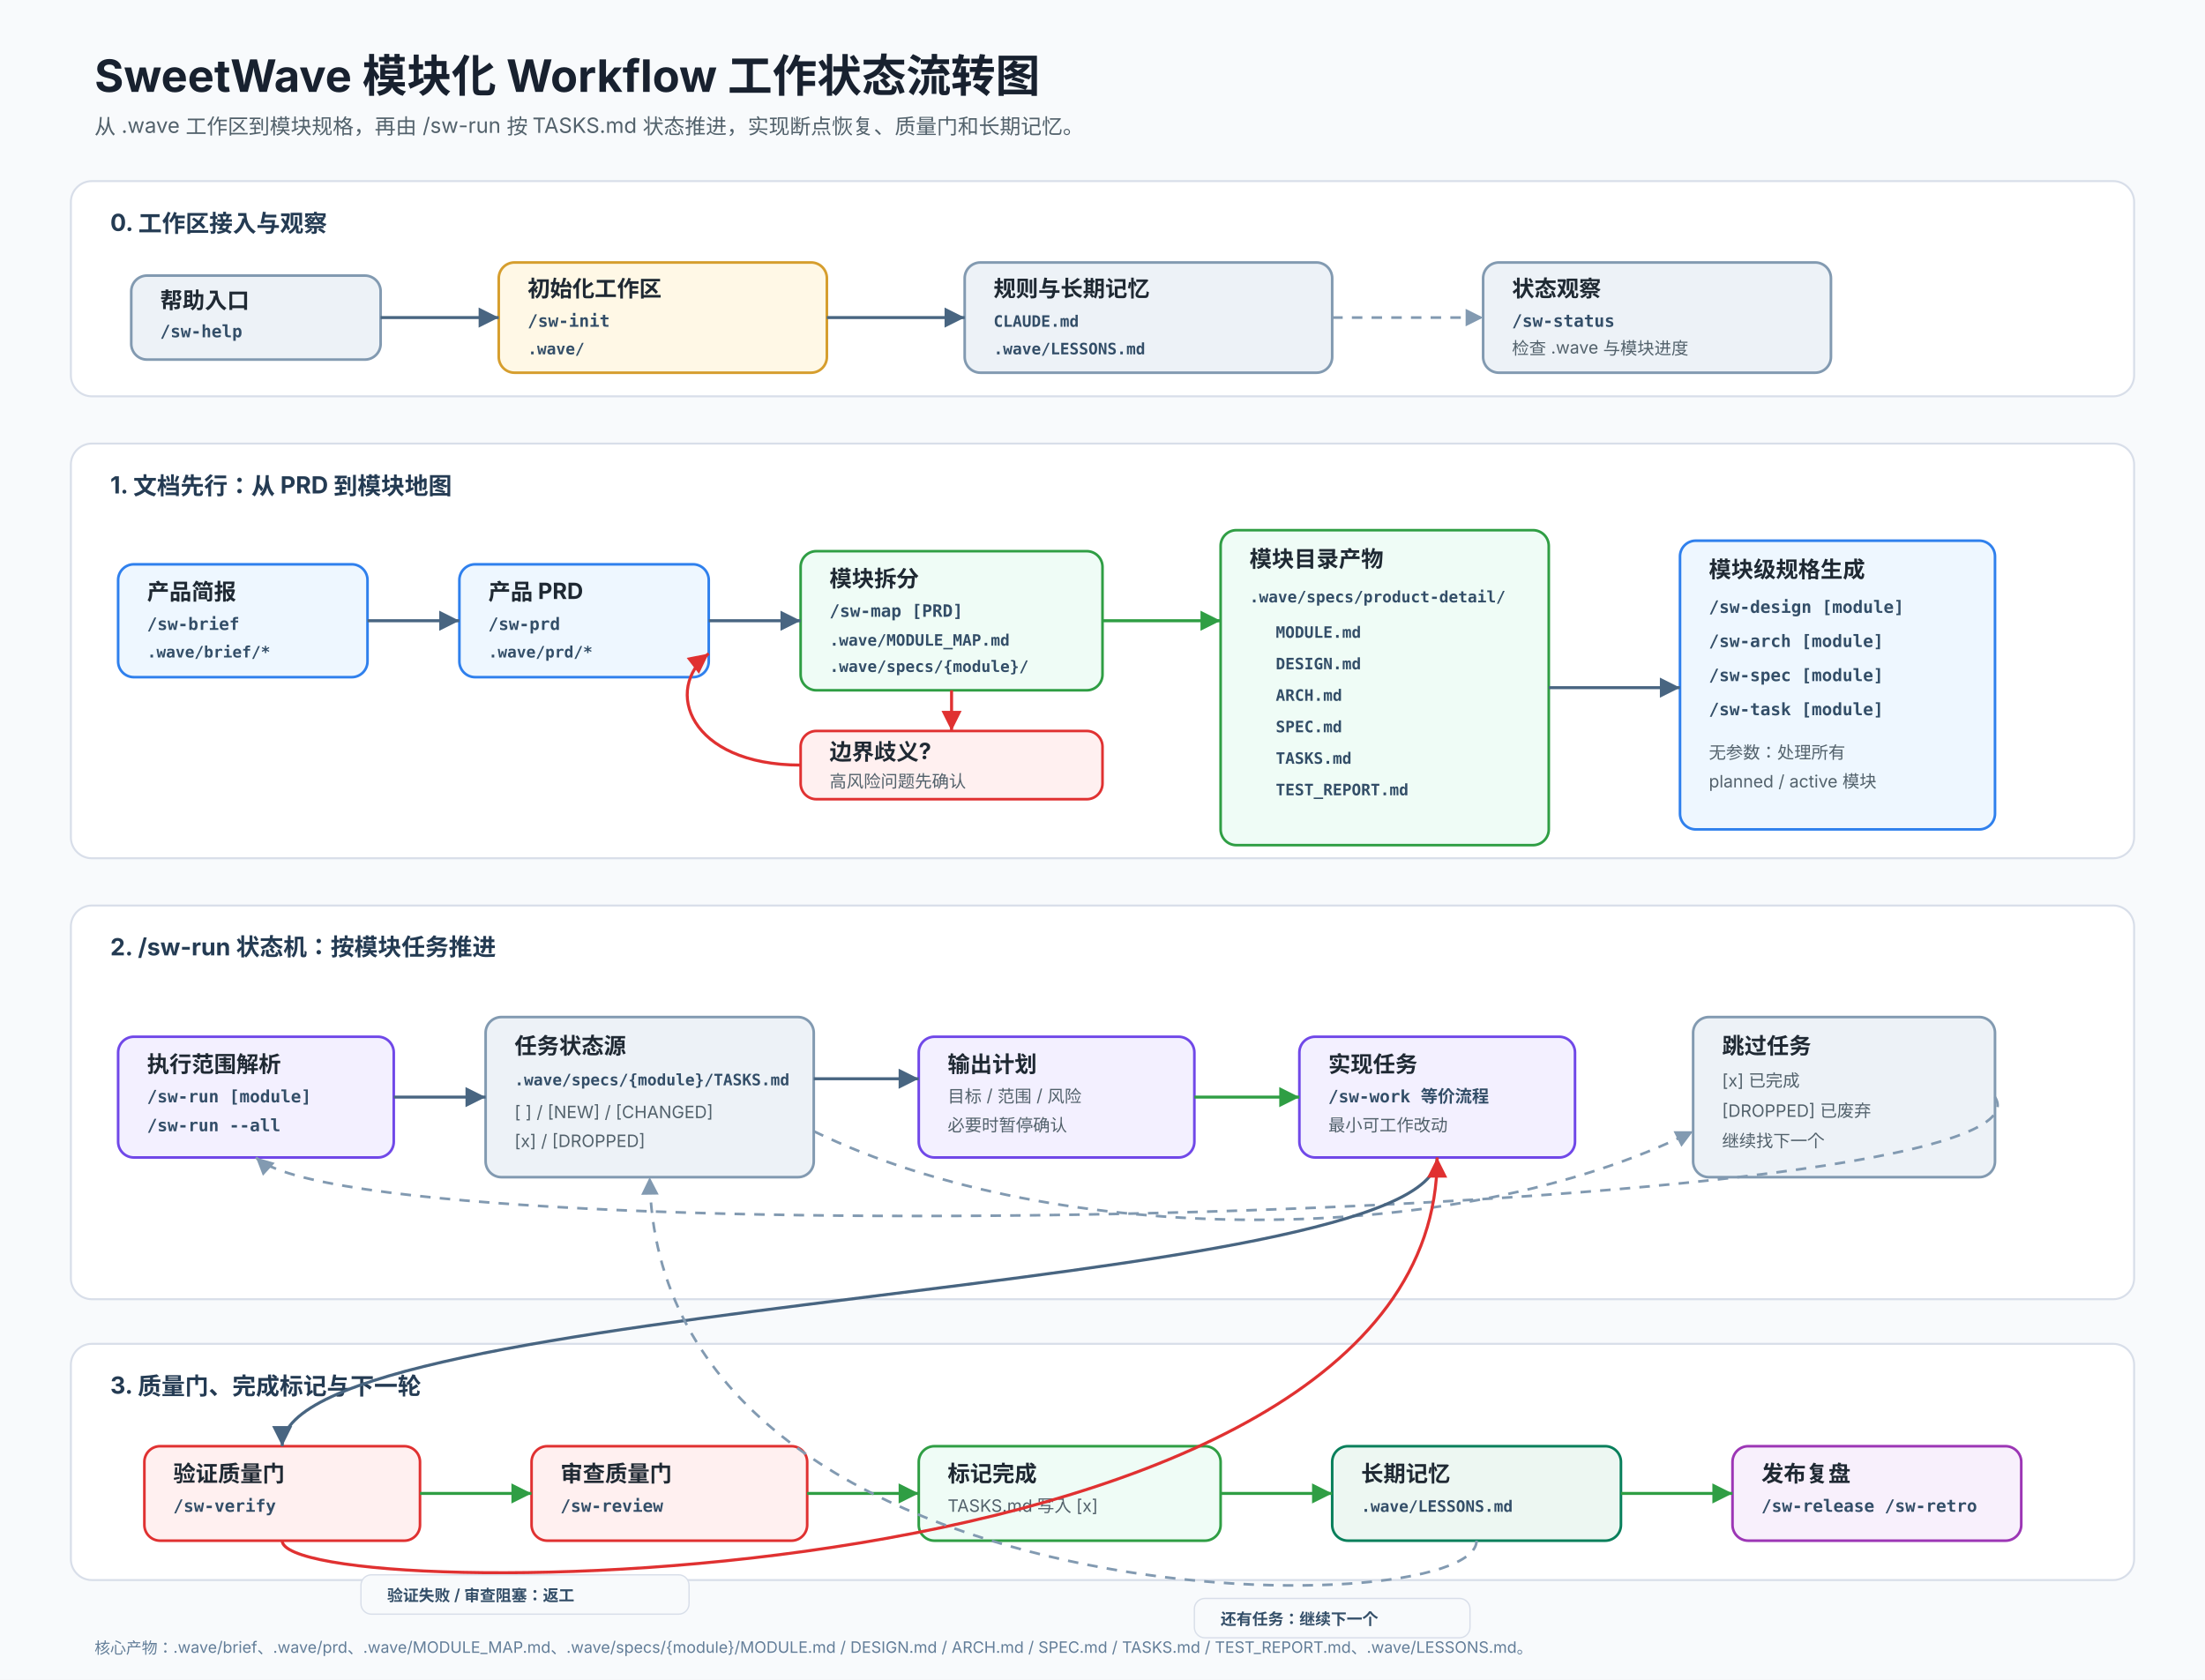
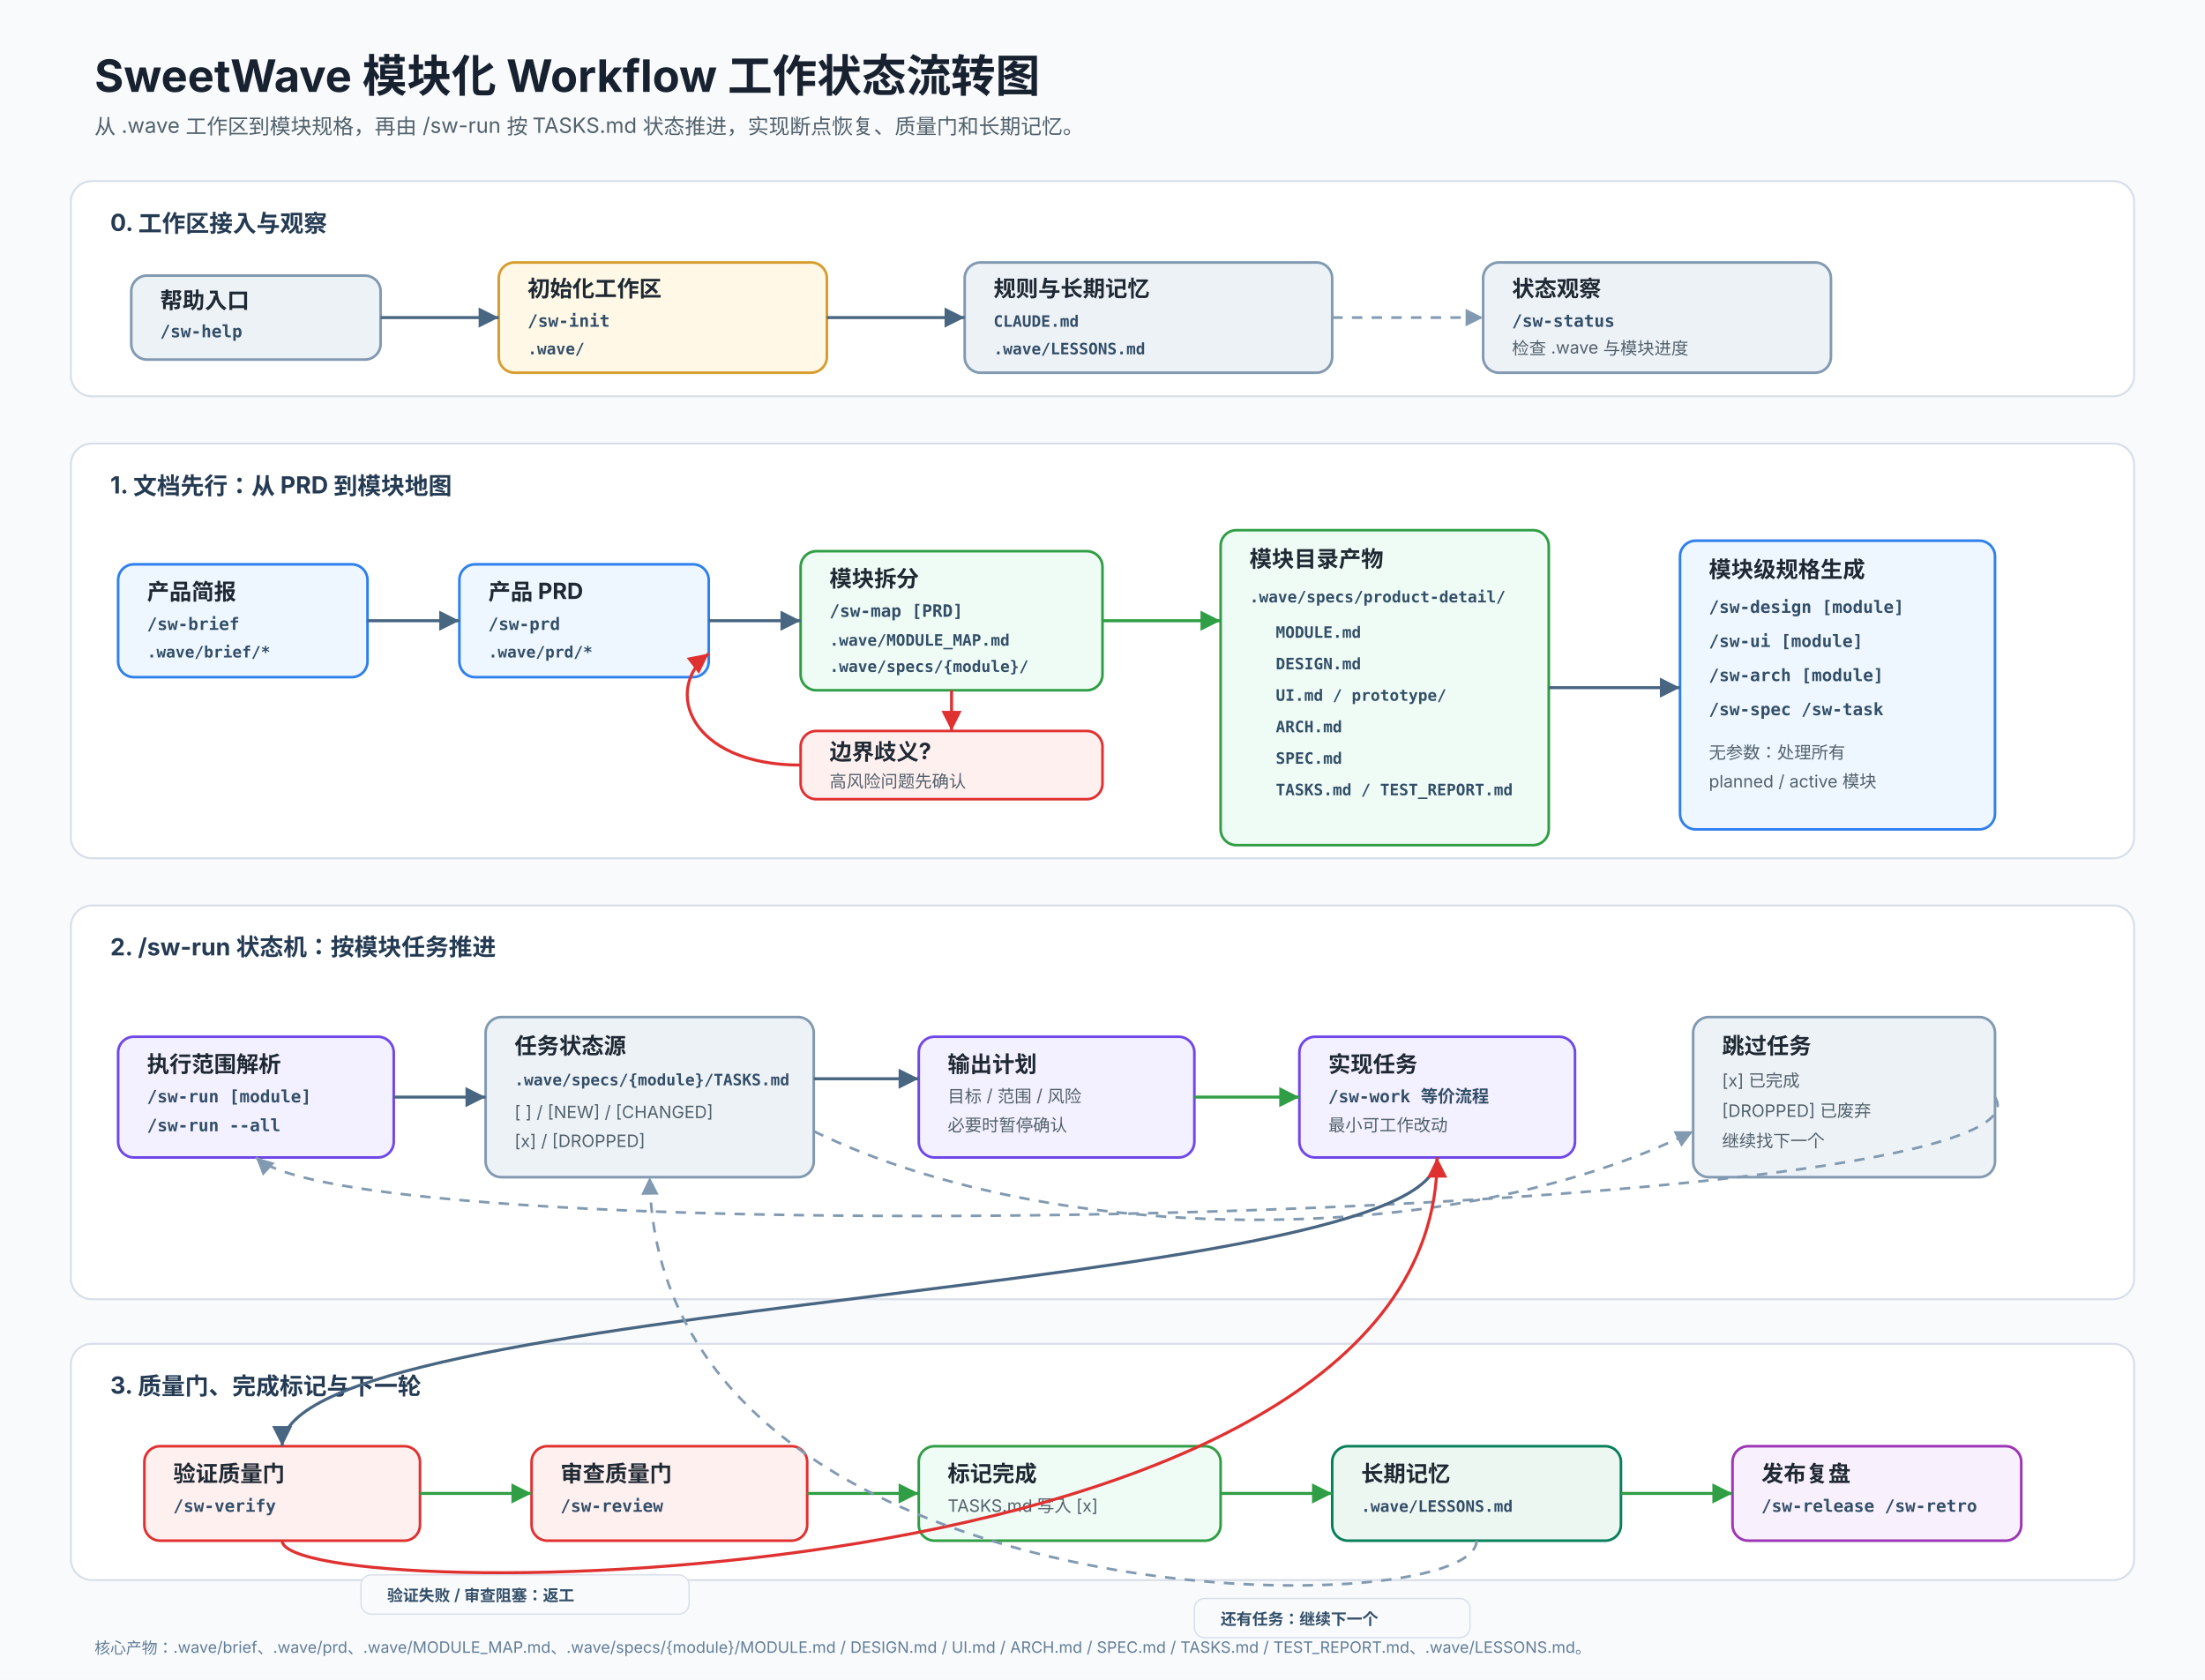
<svg xmlns="http://www.w3.org/2000/svg" width="1680" height="1280" viewBox="0 0 1680 1280" role="img" aria-labelledby="title desc">
  <defs>
    <style>
      .bg { fill: #f8fafc; }
      .title { font: 700 34px -apple-system, BlinkMacSystemFont, "Segoe UI", sans-serif; fill: #18212f; }
      .subtitle { font: 400 16px -apple-system, BlinkMacSystemFont, "Segoe UI", sans-serif; fill: #52616b; }
      .lane { fill: #ffffff; stroke: #d8dee9; stroke-width: 1.5; rx: 16; }
      .lane-title { font: 700 18px -apple-system, BlinkMacSystemFont, "Segoe UI", sans-serif; fill: #243b53; }
      .node { fill: #ffffff; stroke: #9fb3c8; stroke-width: 2; rx: 12; }
      .workspace { fill: #fff8e6; stroke: #d69e2e; }
      .doc { fill: #eef7ff; stroke: #2f80ed; }
      .module { fill: #effcf6; stroke: #2f9e44; }
      .run { fill: #f3f0ff; stroke: #7048e8; }
      .gate { fill: #fff0f0; stroke: #e03131; }
      .memory { fill: #edf7f2; stroke: #087f5b; }
      .release { fill: #f8f0fc; stroke: #9c36b5; }
      .side { fill: #edf2f7; stroke: #829ab1; }
      .node-title { font: 700 17px -apple-system, BlinkMacSystemFont, "Segoe UI", sans-serif; fill: #1f2933; }
      .node-sub { font: 400 13px -apple-system, BlinkMacSystemFont, "Segoe UI", sans-serif; fill: #52616b; }
      .cmd { font: 700 13px ui-monospace, SFMono-Regular, Menlo, Consolas, monospace; fill: #334e68; }
      .path { font: 700 12px ui-monospace, SFMono-Regular, Menlo, Consolas, monospace; fill: #334e68; }
      .small { font: 400 12px -apple-system, BlinkMacSystemFont, "Segoe UI", sans-serif; fill: #627d98; }
      .label { fill: #f8fafc; stroke: #d8dee9; stroke-width: 1; rx: 8; }
      .label-text { font: 600 12px -apple-system, BlinkMacSystemFont, "Segoe UI", sans-serif; fill: #334e68; }
      .arrow { fill: none; stroke: #486581; stroke-width: 2.3; marker-end: url(#arrow); }
      .soft { fill: none; stroke: #829ab1; stroke-width: 2; stroke-dasharray: 8 7; marker-end: url(#soft); }
      .ok { fill: none; stroke: #2f9e44; stroke-width: 2.3; marker-end: url(#ok); }
      .warn { fill: none; stroke: #e03131; stroke-width: 2.3; marker-end: url(#warn); }
    </style>
    <marker id="arrow" viewBox="0 0 12 12" refX="10" refY="6" markerWidth="10" markerHeight="10" orient="auto-start-reverse">
      <path d="M2,2 L10,6 L2,10 Z" fill="#486581" />
    </marker>
    <marker id="soft" viewBox="0 0 12 12" refX="10" refY="6" markerWidth="10" markerHeight="10" orient="auto-start-reverse">
      <path d="M2,2 L10,6 L2,10 Z" fill="#829ab1" />
    </marker>
    <marker id="ok" viewBox="0 0 12 12" refX="10" refY="6" markerWidth="10" markerHeight="10" orient="auto-start-reverse">
      <path d="M2,2 L10,6 L2,10 Z" fill="#2f9e44" />
    </marker>
    <marker id="warn" viewBox="0 0 12 12" refX="10" refY="6" markerWidth="10" markerHeight="10" orient="auto-start-reverse">
      <path d="M2,2 L10,6 L2,10 Z" fill="#e03131" />
    </marker>
  </defs>
  <rect class="bg" x="0" y="0" width="1680" height="1280" />
  <text class="title" x="72" y="70">SweetWave 模块化 Workflow 工作状态流转图</text>
  <text class="subtitle" x="72" y="102">从 .wave 工作区到模块规格，再由 /sw-run 按 TASKS.md 状态推进，实现断点恢复、质量门和长期记忆。</text>
  <rect class="lane" x="54" y="138" width="1572" height="164" />
  <text class="lane-title" x="84" y="176">0. 工作区接入与观察</text>
  <rect class="node side" x="100" y="210" width="190" height="64" />
  <text class="node-title" x="122" y="235">帮助入口</text>
  <text class="cmd" x="122" y="257">/sw-help</text>
  <rect class="node workspace" x="380" y="200" width="250" height="84" />
  <text class="node-title" x="402" y="226">初始化工作区</text>
  <text class="cmd" x="402" y="249">/sw-init</text>
  <text class="path" x="402" y="270">.wave/</text>
  <rect class="node side" x="735" y="200" width="280" height="84" />
  <text class="node-title" x="757" y="226">规则与长期记忆</text>
  <text class="path" x="757" y="249">CLAUDE.md</text>
  <text class="path" x="757" y="270">.wave/LESSONS.md</text>
  <rect class="node side" x="1130" y="200" width="265" height="84" />
  <text class="node-title" x="1152" y="226">状态观察</text>
  <text class="cmd" x="1152" y="249">/sw-status</text>
  <text class="node-sub" x="1152" y="270">检查 .wave 与模块进度</text>
  <path class="arrow" d="M290 242 C322 242, 348 242, 380 242" />
  <path class="arrow" d="M630 242 C665 242, 700 242, 735 242" />
  <path class="soft" d="M1015 242 C1050 242, 1090 242, 1130 242" />
  <rect class="lane" x="54" y="338" width="1572" height="316" />
  <text class="lane-title" x="84" y="376">1. 文档先行：从 PRD 到模块地图</text>
  <rect class="node doc" x="90" y="430" width="190" height="86" />
  <text class="node-title" x="112" y="457">产品简报</text>
  <text class="cmd" x="112" y="480">/sw-brief</text>
  <text class="path" x="112" y="501">.wave/brief/*</text>
  <rect class="node doc" x="350" y="430" width="190" height="86" />
  <text class="node-title" x="372" y="457">产品 PRD</text>
  <text class="cmd" x="372" y="480">/sw-prd</text>
  <text class="path" x="372" y="501">.wave/prd/*</text>
  <rect class="node module" x="610" y="420" width="230" height="106" />
  <text class="node-title" x="632" y="447">模块拆分</text>
  <text class="cmd" x="632" y="470">/sw-map [PRD]</text>
  <text class="path" x="632" y="492">.wave/MODULE_MAP.md</text>
  <text class="path" x="632" y="512">.wave/specs/{module}/</text>
  <rect class="node gate" x="610" y="557" width="230" height="52" />
  <text class="node-title" x="632" y="579">边界歧义?</text>
  <text class="node-sub" x="632" y="600">高风险问题先确认</text>
  <rect class="node module" x="930" y="404" width="250" height="240" />
  <text class="node-title" x="952" y="432">模块目录产物</text>
  <text class="path" x="952" y="459">.wave/specs/product-detail/</text>
  <text class="path" x="972" y="486">MODULE.md</text>
  <text class="path" x="972" y="510">DESIGN.md</text>
-   <text class="path" x="972" y="534">ARCH.md</text>
-   <text class="path" x="972" y="558">SPEC.md</text>
-   <text class="path" x="972" y="582">TASKS.md</text>
-   <text class="path" x="972" y="606">TEST_REPORT.md</text>
+   <text class="path" x="972" y="534">UI.md / prototype/</text>
+   <text class="path" x="972" y="558">ARCH.md</text>
+   <text class="path" x="972" y="582">SPEC.md</text>
+   <text class="path" x="972" y="606">TASKS.md / TEST_REPORT.md</text>
  <rect class="node doc" x="1280" y="412" width="240" height="220" />
  <text class="node-title" x="1302" y="440">模块级规格生成</text>
  <text class="cmd" x="1302" y="467">/sw-design [module]</text>
-   <text class="cmd" x="1302" y="493">/sw-arch [module]</text>
-   <text class="cmd" x="1302" y="519">/sw-spec [module]</text>
-   <text class="cmd" x="1302" y="545">/sw-task [module]</text>
+   <text class="cmd" x="1302" y="493">/sw-ui [module]</text>
+   <text class="cmd" x="1302" y="519">/sw-arch [module]</text>
+   <text class="cmd" x="1302" y="545">/sw-spec /sw-task</text>
  <text class="node-sub" x="1302" y="578">无参数：处理所有</text>
  <text class="node-sub" x="1302" y="600">planned / active 模块</text>
  <path class="arrow" d="M280 473 C305 473, 325 473, 350 473" />
  <path class="arrow" d="M540 473 C565 473, 585 473, 610 473" />
  <path class="warn" d="M725 526 C725 538, 725 545, 725 557" />
  <path class="ok" d="M840 473 C875 473, 895 473, 930 473" />
  <path class="arrow" d="M1180 524 C1215 524, 1245 524, 1280 524" />
  <path class="warn" d="M610 583 C525 583, 505 525, 540 498" />
  <rect class="lane" x="54" y="690" width="1572" height="300" />
  <text class="lane-title" x="84" y="728">2. /sw-run 状态机：按模块任务推进</text>
  <rect class="node run" x="90" y="790" width="210" height="92" />
  <text class="node-title" x="112" y="817">执行范围解析</text>
  <text class="cmd" x="112" y="840">/sw-run [module]</text>
  <text class="cmd" x="112" y="862">/sw-run --all</text>
  <rect class="node side" x="370" y="775" width="250" height="122" />
  <text class="node-title" x="392" y="803">任务状态源</text>
  <text class="path" x="392" y="827">.wave/specs/{module}/TASKS.md</text>
  <text class="node-sub" x="392" y="852">[ ] / [NEW] / [CHANGED]</text>
  <text class="node-sub" x="392" y="874">[x] / [DROPPED]</text>
  <rect class="node run" x="700" y="790" width="210" height="92" />
  <text class="node-title" x="722" y="817">输出计划</text>
  <text class="node-sub" x="722" y="840">目标 / 范围 / 风险</text>
  <text class="node-sub" x="722" y="862">必要时暂停确认</text>
  <rect class="node run" x="990" y="790" width="210" height="92" />
  <text class="node-title" x="1012" y="817">实现任务</text>
  <text class="cmd" x="1012" y="840">/sw-work 等价流程</text>
  <text class="node-sub" x="1012" y="862">最小可工作改动</text>
  <rect class="node side" x="1290" y="775" width="230" height="122" />
  <text class="node-title" x="1312" y="803">跳过任务</text>
  <text class="node-sub" x="1312" y="828">[x] 已完成</text>
  <text class="node-sub" x="1312" y="851">[DROPPED] 已废弃</text>
  <text class="node-sub" x="1312" y="874">继续找下一个</text>
  <path class="arrow" d="M300 836 C330 836, 340 836, 370 836" />
  <path class="arrow" d="M620 822 C650 822, 670 822, 700 822" />
  <path class="ok" d="M910 836 C940 836, 960 836, 990 836" />
  <path class="soft" d="M620 862 C805 952, 1110 952, 1290 862" />
  <path class="soft" d="M1520 836 C1580 930, 280 960, 195 882" />
  <rect class="lane" x="54" y="1024" width="1572" height="180" />
  <text class="lane-title" x="84" y="1062">3. 质量门、完成标记与下一轮</text>
  <rect class="node gate" x="110" y="1102" width="210" height="72" />
  <text class="node-title" x="132" y="1129">验证质量门</text>
  <text class="cmd" x="132" y="1152">/sw-verify</text>
  <rect class="node gate" x="405" y="1102" width="210" height="72" />
  <text class="node-title" x="427" y="1129">审查质量门</text>
  <text class="cmd" x="427" y="1152">/sw-review</text>
  <rect class="node module" x="700" y="1102" width="230" height="72" />
  <text class="node-title" x="722" y="1129">标记完成</text>
  <text class="node-sub" x="722" y="1152">TASKS.md 写入 [x]</text>
  <rect class="node memory" x="1015" y="1102" width="220" height="72" />
  <text class="node-title" x="1037" y="1129">长期记忆</text>
  <text class="path" x="1037" y="1152">.wave/LESSONS.md</text>
  <rect class="node release" x="1320" y="1102" width="220" height="72" />
  <text class="node-title" x="1342" y="1129">发布复盘</text>
  <text class="cmd" x="1342" y="1152">/sw-release /sw-retro</text>
  <path class="arrow" d="M1095 882 C1095 988, 215 988, 215 1102" />
  <path class="ok" d="M320 1138 C350 1138, 375 1138, 405 1138" />
  <path class="ok" d="M615 1138 C645 1138, 670 1138, 700 1138" />
  <path class="ok" d="M930 1138 C960 1138, 985 1138, 1015 1138" />
  <path class="ok" d="M1235 1138 C1265 1138, 1290 1138, 1320 1138" />
  <path class="warn" d="M215 1174 C215 1225, 1095 1225, 1095 882" />
  <rect class="label" x="275" y="1200" width="250" height="30" />
  <text class="label-text" x="295" y="1220">验证失败 / 审查阻塞：返工</text>
  <path class="soft" d="M1125 1174 C1125 1240, 500 1240, 495 897" />
  <rect class="label" x="910" y="1218" width="210" height="30" />
  <text class="label-text" x="930" y="1238">还有任务：继续下一个</text>
-   <text class="small" x="72" y="1260">核心产物：.wave/brief、.wave/prd、.wave/MODULE_MAP.md、.wave/specs/{module}/MODULE.md / DESIGN.md / ARCH.md / SPEC.md / TASKS.md / TEST_REPORT.md、.wave/LESSONS.md。</text>
+   <text class="small" x="72" y="1260">核心产物：.wave/brief、.wave/prd、.wave/MODULE_MAP.md、.wave/specs/{module}/MODULE.md / DESIGN.md / UI.md / ARCH.md / SPEC.md / TASKS.md / TEST_REPORT.md、.wave/LESSONS.md。</text>
</svg>
